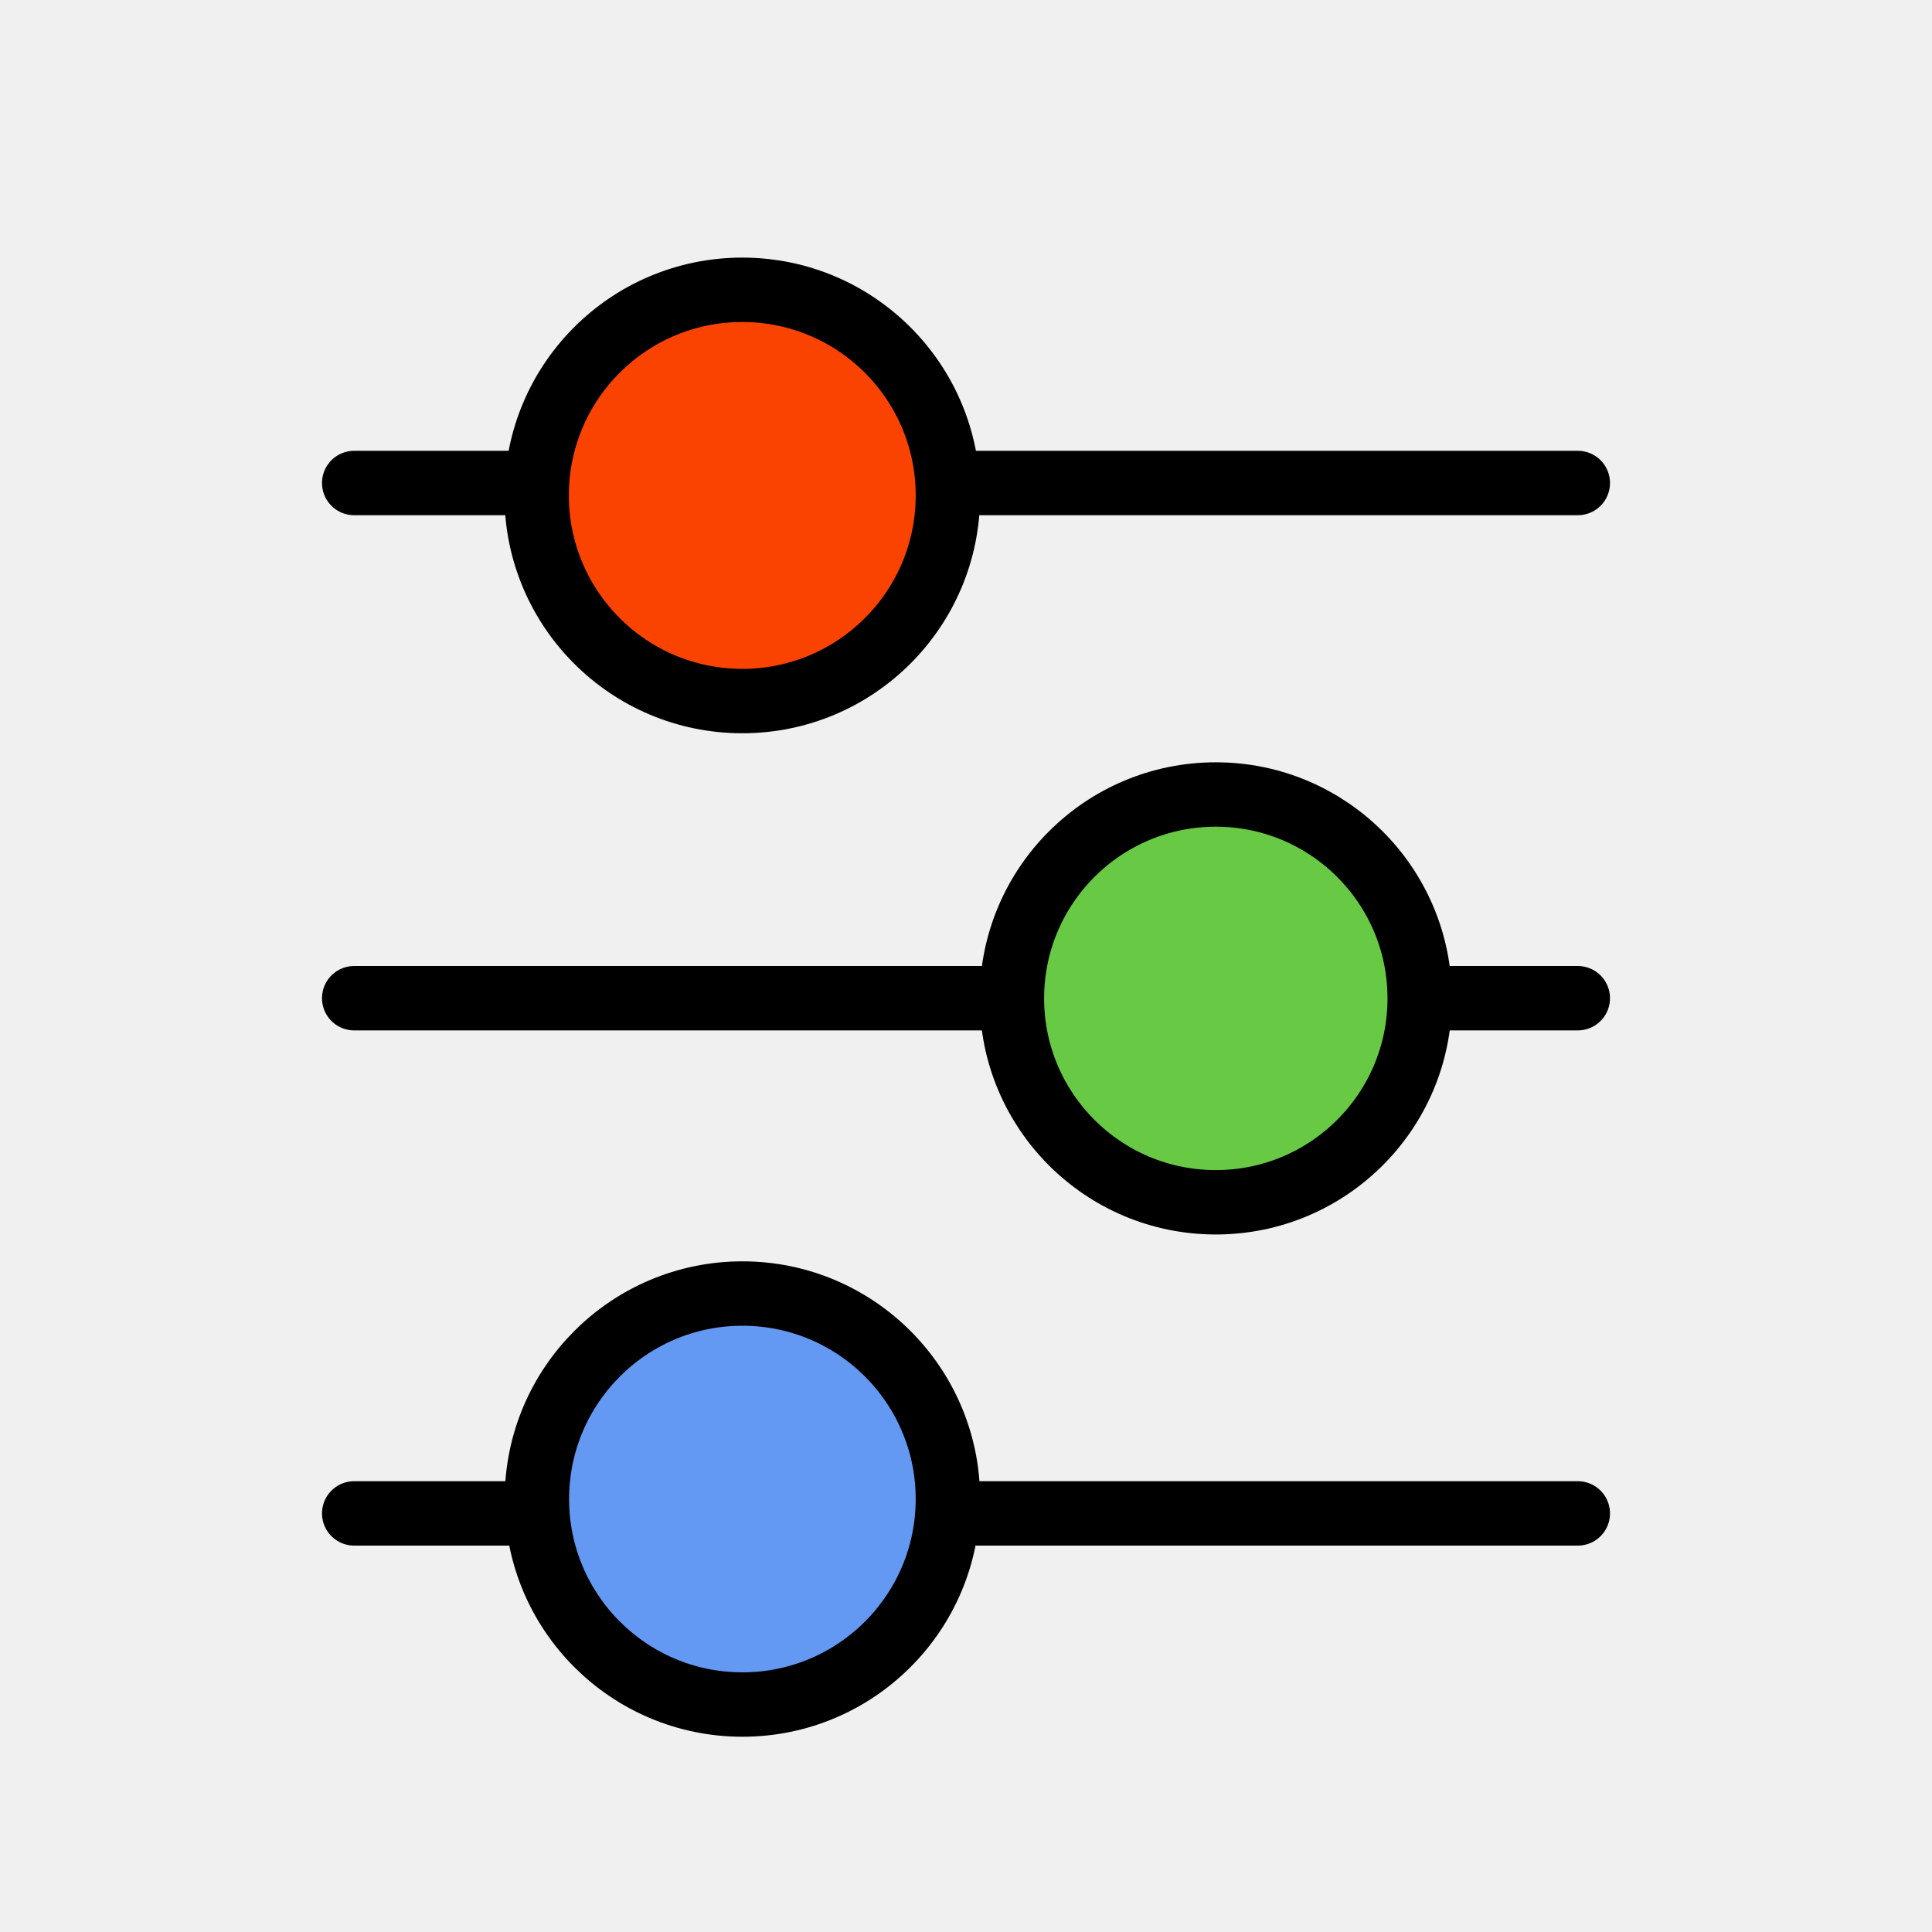
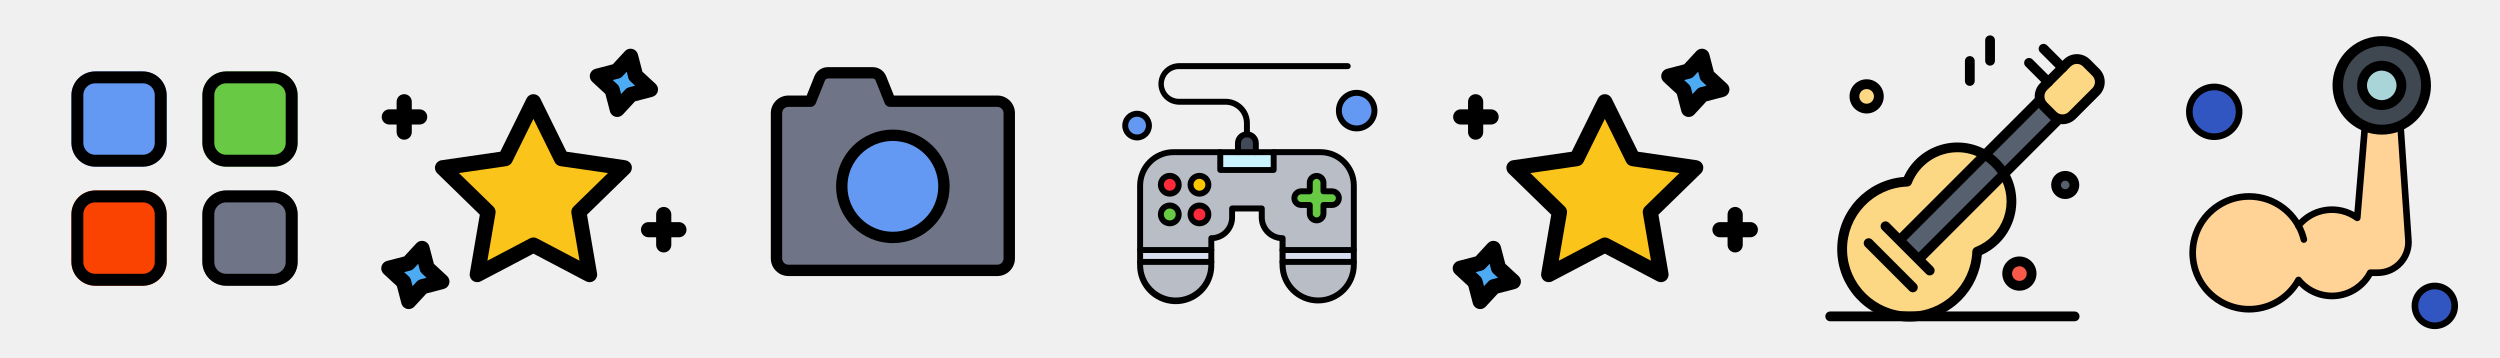
- <svg xmlns="http://www.w3.org/2000/svg" id="icons_spite_30_categorysmclrd" width="30" height="30" viewBox="0 0 30 30">
-   <g id="Filter">
+ <svg xmlns="http://www.w3.org/2000/svg" id="icons_spite_30_categorysmclrd" width="210" height="30" viewBox="0 0 210 30">
+   <g id="All">
    <rect id="icon_bg" width="30" height="30" fill="#fff" opacity="0" />
-     <g id="Filter-2" data-name="Filter" transform="translate(2.114 2.354)">
-       <g id="icon" transform="translate(-61.194 -136.463)">
-         <g id="Group_10" data-name="Group 10" transform="translate(64.652 140.78)">
-           <g id="Group_9" data-name="Group 9">
-             <line id="Line_6" data-name="Line 6" x2="19" transform="translate(-0.072 0.829)" fill="none" stroke="#000" stroke-linecap="round" stroke-width="1" />
-             <line id="Line_7" data-name="Line 7" x2="19" transform="translate(-0.072 8.829)" fill="none" stroke="#000" stroke-linecap="round" stroke-width="1" />
-             <line id="Line_8" data-name="Line 8" x2="19" transform="translate(-0.072 16.829)" fill="none" stroke="#000" stroke-linecap="round" stroke-width="1" />
-           </g>
-         </g>
-         <path id="Path_40" data-name="Path 40" d="M70.774,141.834a3.193,3.193,0,1,1-3.193,3.193h0A3.193,3.193,0,0,1,70.774,141.834Z" transform="translate(-0.168 -3.225)" fill="#fa4300" stroke="#000" stroke-width="1" />
-         <path id="Path_41" data-name="Path 41" d="M75.475,145.559a3.166,3.166,0,1,1-3.166,3.166h0A3.166,3.166,0,0,1,75.475,145.559Z" transform="translate(2.484 0.887)" fill="#68ca44" stroke="#000" stroke-width="1" />
-         <path id="Path_42" data-name="Path 42" d="M70.773,149.273a3.191,3.191,0,1,1-3.191,3.192h0A3.192,3.192,0,0,1,70.773,149.273Z" transform="translate(-0.165 4.922)" fill="#6499f3" stroke="#000" stroke-width="1" />
+     <g id="All-2" data-name="All" transform="translate(3.114 4.354)">
+       <g id="Rectangle_27" data-name="Rectangle 27" transform="translate(2.886 1.646)" fill="#6499f3" stroke="#000" stroke-width="1">
+         <rect width="8" height="8" rx="2" stroke="none" />
+         <rect x="0.5" y="0.5" width="7" height="7" rx="1.5" fill="none" />
+       </g>
+       <g id="Rectangle_30" data-name="Rectangle 30" transform="translate(2.886 11.646)" fill="#fa4300" stroke="#000" stroke-width="1">
+         <rect width="8" height="8" rx="2" stroke="none" />
+         <rect x="0.5" y="0.5" width="7" height="7" rx="1.5" fill="none" />
+       </g>
+       <g id="Rectangle_28" data-name="Rectangle 28" transform="translate(13.886 1.646)" fill="#68ca44" stroke="#000" stroke-width="1">
+         <rect width="8" height="8" rx="2" stroke="none" />
+         <rect x="0.5" y="0.5" width="7" height="7" rx="1.5" fill="none" />
+       </g>
+       <g id="Rectangle_29" data-name="Rectangle 29" transform="translate(13.886 11.646)" fill="#707487" stroke="#000" stroke-width="1">
+         <rect width="8" height="8" rx="2" stroke="none" />
+         <rect x="0.5" y="0.5" width="7" height="7" rx="1.5" fill="none" />
      </g>
    </g>
  </g>
+   <g id="Popular" transform="translate(30)">
+     <rect id="icon_bg-2" data-name="icon_bg" width="30" height="30" fill="#fff" opacity="0" />
+     <g id="Popular-2" data-name="Popular" transform="translate(-4774.856 -1362.365)">
+       <g id="Group_14" data-name="Group 14" transform="translate(4795.034 1367.093)">
+         <path id="Path_76" data-name="Path 76" d="M4972.281,1375.948l-1.639.428-1.149,1.244-.428-1.638-1.245-1.15,1.639-.428,1.149-1.245.428,1.639Z" transform="translate(-4967.82 -1373.161)" fill="#4dabf4" />
+       </g>
+       <path id="Path_77" data-name="Path 77" d="M4788.047,1545.679l-1.639.428-1.149,1.245-.428-1.638-1.244-1.149,1.638-.428,1.149-1.244.428,1.639Z" transform="translate(-6.068 -159.661)" fill="#4dabf4" />
+       <g id="Group_15" data-name="Group 15" transform="translate(4782.032 1370.913)">
+         <path id="Path_78" data-name="Path 78" d="M4846.33,1418.882l-3.816,3.72.9,5.253-4.717-2.48-4.717,2.48.9-5.253-3.817-3.72,5.274-.766,2.359-4.779,2.358,4.779Z" transform="translate(-4831.064 -1413.337)" fill="#fbc41a" />
+       </g>
+       <g id="Group_16" data-name="Group 16" transform="translate(4781.395 1370.275)">
+         <path id="Path_79" data-name="Path 79" d="M4837.344,1422.424a.637.637,0,0,1-.3-.073l-4.42-2.324-4.42,2.324a.637.637,0,0,1-.925-.672l.844-4.923-3.577-3.486a.638.638,0,0,1,.354-1.088l4.942-.718,2.21-4.478a.638.638,0,0,1,.572-.355h0a.638.638,0,0,1,.572.355l2.21,4.478,4.942.718a.637.637,0,0,1,.354,1.088l-3.576,3.486.844,4.923a.638.638,0,0,1-.628.745Zm-10.979-9.166,2.892,2.818a.638.638,0,0,1,.184.564l-.683,3.98,3.574-1.879a.638.638,0,0,1,.593,0l3.574,1.879-.683-3.98a.637.637,0,0,1,.184-.564l2.891-2.818-4-.581a.637.637,0,0,1-.48-.349l-1.787-3.62-1.787,3.62a.637.637,0,0,1-.48.349Z" transform="translate(-4824.357 -1406.631)" />
+       </g>
+       <g id="Group_17" data-name="Group 17" transform="translate(4794.397 1366.455)">
+         <path id="Path_80" data-name="Path 80" d="M4963.424,1372.191a.639.639,0,0,1-.617-.477l-.381-1.458-1.107-1.023a.637.637,0,0,1,.271-1.085l1.458-.381,1.023-1.107a.637.637,0,0,1,1.085.271l.38,1.458,1.108,1.023a.638.638,0,0,1-.271,1.085l-1.458.381-1.023,1.107A.637.637,0,0,1,4963.424,1372.191Zm-.384-3.1.389.359a.639.639,0,0,1,.184.307l.133.511.359-.388a.637.637,0,0,1,.307-.184l.511-.133-.388-.359a.638.638,0,0,1-.184-.307l-.133-.511-.359.389a.641.641,0,0,1-.307.184Z" transform="translate(-4961.114 -1366.455)" />
+       </g>
+       <g id="Group_18" data-name="Group 18" transform="translate(4776.881 1382.592)">
+         <path id="Path_81" data-name="Path 81" d="M4779.19,1541.92a.639.639,0,0,1-.617-.477l-.381-1.458-1.107-1.022a.638.638,0,0,1,.271-1.085l1.458-.381,1.022-1.107a.638.638,0,0,1,1.085.271l.381,1.458,1.107,1.022a.638.638,0,0,1-.271,1.085l-1.458.381-1.022,1.107A.637.637,0,0,1,4779.19,1541.92Zm-.384-3.1.389.358a.638.638,0,0,1,.184.307l.133.51.358-.388a.64.64,0,0,1,.308-.185l.511-.133-.388-.358a.638.638,0,0,1-.184-.307l-.134-.511-.358.388a.638.638,0,0,1-.307.184Z" transform="translate(-4776.881 -1536.184)" />
+       </g>
+       <path id="Path_82" data-name="Path 82" d="M4780.238,1407.906h-.638v-.637a.637.637,0,1,0-1.275,0v.637h-.638a.638.638,0,0,0,0,1.275h.638v.638a.637.637,0,1,0,1.275,0v-.638h.638a.638.638,0,1,0,0-1.275Z" transform="translate(-0.154 -36.356)" />
+       <path id="Path_83" data-name="Path 83" d="M5009.526,1507.537h-.637v-.637a.637.637,0,1,0-1.275,0v.637h-.638a.637.637,0,1,0,0,1.275h.638v.638a.637.637,0,1,0,1.275,0v-.638h.637a.637.637,0,1,0,0-1.275Z" transform="translate(-207.642 -126.515)" />
+     </g>
+   </g>
+   <g id="Photography" transform="translate(60)">
+     <rect id="icon_bg-3" data-name="icon_bg" width="30" height="30" fill="#fff" opacity="0" />
+     <g id="Photography-2" data-name="Photography" transform="translate(-629.395 -2461.384)">
+       <path id="Path_122" data-name="Path 122" d="M723.634,2548.816a4.292,4.292,0,1,1-4.292,4.292A4.291,4.291,0,0,1,723.634,2548.816Z" transform="translate(-79.238 -76.07)" fill="#6499f3" />
+       <path id="Path_123" data-name="Path 123" d="M660.51,2477.226v12.207a1,1,0,0,1-1,1H641.96a1,1,0,0,1-1-1v-12.207a1,1,0,0,1,1-1h1.86l.766-1.914a.748.748,0,0,1,.694-.47h3.756a.748.748,0,0,1,.694.47l.766,1.914h9.012A1,1,0,0,1,660.51,2477.226Zm-5.484,6.151a4.292,4.292,0,1,0-4.292,4.292A4.291,4.291,0,0,0,655.026,2483.377Z" transform="translate(-6.339 -6.34)" fill="#707487" />
+       <path id="Path_124" data-name="Path 124" d="M717.294,2551.538a4.769,4.769,0,1,1,4.769-4.769A4.774,4.774,0,0,1,717.294,2551.538Zm0-8.583a3.815,3.815,0,1,0,3.815,3.815A3.819,3.819,0,0,0,717.294,2542.955Z" transform="translate(-72.899 -69.732)" />
+       <path id="Path_125" data-name="Path 125" d="M653.169,2484.572H635.621a1.48,1.48,0,0,1-1.478-1.479v-12.207a1.48,1.48,0,0,1,1.478-1.478h1.537l.646-1.614a1.219,1.219,0,0,1,1.137-.77H642.7a1.219,1.219,0,0,1,1.137.77l.646,1.614h8.69a1.48,1.48,0,0,1,1.478,1.478v12.207A1.48,1.48,0,0,1,653.169,2484.572Zm-17.548-14.21a.525.525,0,0,0-.525.525v12.207a.525.525,0,0,0,.525.524h17.548a.525.525,0,0,0,.524-.524v-12.207a.525.525,0,0,0-.524-.525h-9.012a.477.477,0,0,1-.443-.3l-.766-1.914a.27.27,0,0,0-.252-.171h-3.755a.27.27,0,0,0-.252.17l-.766,1.914a.477.477,0,0,1-.443.3Z" />
+     </g>
+   </g>
+   <g id="Games" transform="translate(90)">
+     <rect id="icon_bg-4" data-name="icon_bg" width="30" height="30" fill="#fff" opacity="0" />
+     <g id="Games-2" data-name="Games" transform="translate(1.412 1.692)">
+       <path id="Path_97" data-name="Path 97" d="M2694.389,2240.547a2.8,2.8,0,0,0-2.8,2.8v6.666a2.99,2.99,0,1,0,5.98,0v-2.242a1.745,1.745,0,0,0,1.744-1.744v-.748h2.492v.748a1.745,1.745,0,0,0,1.744,1.744v2.243a2.99,2.99,0,1,0,5.981,0v-6.666a2.8,2.8,0,0,0-2.8-2.8h-12.335Z" transform="translate(-2687.228 -2229.458)" fill="#b9bdc6" />
+       <path id="Path_98" data-name="Path 98" d="M2852.309,2266.188a.575.575,0,0,1-.407.981h-.719v.719a.575.575,0,0,1-1.15,0v-.719h-.719a.575.575,0,0,1,0-1.15h.719v-.719a.575.575,0,1,1,1.15,0v.719h.719A.574.574,0,0,1,2852.309,2266.188Z" transform="translate(-2831.424 -2251.643)" fill="#68ca44" />
+       <path id="Path_99" data-name="Path 99" d="M2743.709,2264.725a.748.748,0,1,1-.748.748A.748.748,0,0,1,2743.709,2264.725Z" transform="translate(-2734.368 -2251.642)" fill="#fac600" />
+       <path id="Path_100" data-name="Path 100" d="M2713.487,2294.946a.748.748,0,1,1-.748.747A.748.748,0,0,1,2713.487,2294.946Z" transform="translate(-2706.638 -2279.371)" fill="#68ca44" />
+       <path id="Path_101" data-name="Path 101" d="M2743.709,2294.946a.748.748,0,1,1-.748.747A.748.748,0,0,1,2743.709,2294.946Z" transform="translate(-2734.368 -2279.371)" fill="#fb2b3a" />
+       <path id="Path_102" data-name="Path 102" d="M2713.487,2264.725a.748.748,0,1,1-.748.748A.748.748,0,0,1,2713.487,2264.725Z" transform="translate(-2706.638 -2251.642)" fill="#fb2b3a" />
+       <path id="Path_103" data-name="Path 103" d="M2895.566,2180.1a1.5,1.5,0,1,1-1.495,1.5A1.5,1.5,0,0,1,2895.566,2180.1Z" transform="translate(-2873.018 -2173.998)" fill="#6499f3" />
+       <rect id="Rectangle_25" data-name="Rectangle 25" width="5.981" height="0.997" transform="translate(16.319 19.313)" fill="#d7deed" />
+       <path id="Path_104" data-name="Path 104" d="M2777.67,2240.547v1.5h-4.486v-1.5h4.486Z" transform="translate(-2762.098 -2229.458)" fill="#c9f3ff" />
+       <path id="Path_105" data-name="Path 105" d="M2792.811,2223.161v.748h-1.5v-.748a.748.748,0,0,1,1.5,0Z" transform="translate(-2778.735 -2212.82)" fill="#414a56" />
+       <rect id="Rectangle_26" data-name="Rectangle 26" width="5.981" height="0.997" transform="translate(4.358 19.313)" fill="#d7deed" />
+       <path id="Path_106" data-name="Path 106" d="M2677.4,2201.392a1,1,0,1,1-1,1A1,1,0,0,1,2677.4,2201.392Z" transform="translate(-2673.302 -2193.531)" fill="#6499f3" />
+       <path id="Path_107" data-name="Path 107" d="M2703.761,2250.483a3.243,3.243,0,0,1-3.239-3.24v-2.009a2,2,0,0,1-1.745-1.978v-.5h-1.993v.5a1.994,1.994,0,0,1-1.744,1.979v2.008a3.24,3.24,0,1,1-6.479,0v-6.665a3.056,3.056,0,0,1,3.053-3.053h3.925a.249.249,0,0,1,0,.5h-3.925a2.557,2.557,0,0,0-2.554,2.554v6.666a2.741,2.741,0,1,0,5.482,0V2245a.249.249,0,0,1,.249-.249,1.495,1.495,0,0,0,1.5-1.5v-.748a.249.249,0,0,1,.249-.249h2.492a.249.249,0,0,1,.249.249v.748a1.5,1.5,0,0,0,1.5,1.5.249.249,0,0,1,.249.249v2.243a2.741,2.741,0,1,0,5.482,0v-6.666a2.557,2.557,0,0,0-2.554-2.554h-3.924a.249.249,0,1,1,0-.5h3.924a3.056,3.056,0,0,1,3.053,3.053v6.665a3.238,3.238,0,0,1-3.24,3.24Z" transform="translate(-2684.453 -2226.685)" />
+       <path id="Path_108" data-name="Path 108" d="M2710.714,2293.917a1,1,0,1,1,1-1A1,1,0,0,1,2710.714,2293.917Zm0-1.495a.5.5,0,1,0,.5.5A.5.5,0,0,0,2710.714,2292.423Z" transform="translate(-2703.864 -2276.599)" />
+       <path id="Path_109" data-name="Path 109" d="M2740.936,2293.917a1,1,0,1,1,1-1A1,1,0,0,1,2740.936,2293.917Zm0-1.495a.5.5,0,1,0,.5.5A.5.5,0,0,0,2740.936,2292.423Z" transform="translate(-2731.594 -2276.599)" />
+       <path id="Path_110" data-name="Path 110" d="M2710.714,2263.694a1,1,0,1,1,1-1A1,1,0,0,1,2710.714,2263.694Zm0-1.5a.5.5,0,1,0,.5.5A.5.5,0,0,0,2710.714,2262.2Z" transform="translate(-2703.864 -2248.867)" />
+       <path id="Path_111" data-name="Path 111" d="M2740.936,2263.694a1,1,0,1,1,1-1A1,1,0,0,1,2740.936,2263.694Zm0-1.5a.5.5,0,1,0,.5.5A.5.5,0,0,0,2740.936,2262.2Z" transform="translate(-2731.594 -2248.867)" />
+       <path id="Path_112" data-name="Path 112" d="M2847.833,2265.937a.825.825,0,0,1-.824-.824v-.469h-.47a.824.824,0,0,1,0-1.649h.47v-.469a.824.824,0,1,1,1.648,0v.469h.469a.824.824,0,1,1,0,1.649h-.469v.469a.824.824,0,0,1-.824.824Zm-1.294-2.444a.326.326,0,0,0-.326.326.326.326,0,0,0,.326.326h.719a.249.249,0,0,1,.249.249v.719a.326.326,0,1,0,.652,0v-.719a.249.249,0,0,1,.249-.249h.719a.326.326,0,0,0,0-.652h-.719a.249.249,0,0,1-.25-.249v-.718a.326.326,0,0,0-.652,0v.718a.249.249,0,0,1-.249.249Z" transform="translate(-2828.649 -2248.867)" />
+       <path id="Path_113" data-name="Path 113" d="M2694.792,2349.843h-5.98a.25.25,0,0,1,0-.5h5.98a.25.25,0,1,1,0,.5Z" transform="translate(-2684.453 -2329.284)" />
+       <path id="Path_114" data-name="Path 114" d="M2839.856,2349.843h-5.98a.25.25,0,0,1,0-.5h5.98a.25.25,0,0,1,0,.5Z" transform="translate(-2817.557 -2329.284)" />
+       <path id="Path_115" data-name="Path 115" d="M2694.792,2337.754h-5.98a.249.249,0,1,1,0-.5h5.98a.249.249,0,1,1,0,.5Z" transform="translate(-2684.453 -2318.192)" />
+       <path id="Path_116" data-name="Path 116" d="M2839.856,2337.754h-5.98a.249.249,0,1,1,0-.5h5.98a.249.249,0,1,1,0,.5Z" transform="translate(-2817.557 -2318.192)" />
+       <path id="Path_117" data-name="Path 117" d="M2774.9,2239.518h-4.485a.249.249,0,0,1-.25-.249v-1.495a.249.249,0,0,1,.25-.249h1.495a.249.249,0,0,1,0,.5h-1.246v1h3.987v-1H2773.4a.249.249,0,0,1,0-.5h1.5a.249.249,0,0,1,.249.249v1.495A.249.249,0,0,1,2774.9,2239.518Z" transform="translate(-2759.324 -2226.685)" />
+       <path id="Path_118" data-name="Path 118" d="M2790.037,2221.384h-1.5a.25.25,0,0,1-.249-.249v-.748a1,1,0,0,1,1-1,1,1,0,0,1,1,1v.748A.25.25,0,0,1,2790.037,2221.384Zm-1.246-.5h1v-.5a.5.5,0,0,0-.5-.5.5.5,0,0,0-.5.5v.5Z" transform="translate(-2775.961 -2210.045)" />
+       <path id="Path_119" data-name="Path 119" d="M2717.193,2156.112a.249.249,0,0,1-.249-.25v-.947a1.547,1.547,0,0,0-1.545-1.544h-3.937a1.745,1.745,0,0,1,0-3.489h14.2a.249.249,0,1,1,0,.5h-14.2a1.246,1.246,0,0,0,0,2.492h3.937a2.046,2.046,0,0,1,2.043,2.043v.947A.25.25,0,0,1,2717.193,2156.112Z" transform="translate(-2703.864 -2146.268)" />
+       <path id="Path_120" data-name="Path 120" d="M2892.792,2180.571a1.744,1.744,0,1,1,1.745-1.744A1.746,1.746,0,0,1,2892.792,2180.571Zm0-2.99a1.246,1.246,0,1,0,1.246,1.246A1.247,1.247,0,0,0,2892.792,2177.58Z" transform="translate(-2870.244 -2171.226)" />
+       <path id="Path_121" data-name="Path 121" d="M2674.631,2200.862a1.246,1.246,0,1,1,1.246-1.246A1.247,1.247,0,0,1,2674.631,2200.862Zm0-1.994a.748.748,0,1,0,.748.747A.748.748,0,0,0,2674.631,2198.869Z" transform="translate(-2670.528 -2190.758)" />
+     </g>
+   </g>
+   <g id="Domains" transform="translate(120)">
+     <rect id="icon_bg-5" data-name="icon_bg" width="30" height="30" fill="#fff" opacity="0" />
+     <g id="Domains-2" data-name="Domains" transform="translate(-4774.856 -1362.365)">
+       <g id="Group_14-2" data-name="Group 14" transform="translate(4795.034 1367.093)">
+         <path id="Path_76-2" data-name="Path 76" d="M4972.281,1375.948l-1.639.428-1.149,1.244-.428-1.638-1.245-1.15,1.639-.428,1.149-1.245.428,1.639Z" transform="translate(-4967.82 -1373.161)" fill="#4dabf4" />
+       </g>
+       <path id="Path_77-2" data-name="Path 77" d="M4788.047,1545.679l-1.639.428-1.149,1.245-.428-1.638-1.244-1.149,1.638-.428,1.149-1.244.428,1.639Z" transform="translate(-6.068 -159.661)" fill="#4dabf4" />
+       <g id="Group_15-2" data-name="Group 15" transform="translate(4782.032 1370.913)">
+         <path id="Path_78-2" data-name="Path 78" d="M4846.33,1418.882l-3.816,3.72.9,5.253-4.717-2.48-4.717,2.48.9-5.253-3.817-3.72,5.274-.766,2.359-4.779,2.358,4.779Z" transform="translate(-4831.064 -1413.337)" fill="#fbc41a" />
+       </g>
+       <g id="Group_16-2" data-name="Group 16" transform="translate(4781.395 1370.275)">
+         <path id="Path_79-2" data-name="Path 79" d="M4837.344,1422.424a.637.637,0,0,1-.3-.073l-4.42-2.324-4.42,2.324a.637.637,0,0,1-.925-.672l.844-4.923-3.577-3.486a.638.638,0,0,1,.354-1.088l4.942-.718,2.21-4.478a.638.638,0,0,1,.572-.355h0a.638.638,0,0,1,.572.355l2.21,4.478,4.942.718a.637.637,0,0,1,.354,1.088l-3.576,3.486.844,4.923a.638.638,0,0,1-.628.745Zm-10.979-9.166,2.892,2.818a.638.638,0,0,1,.184.564l-.683,3.98,3.574-1.879a.638.638,0,0,1,.593,0l3.574,1.879-.683-3.98a.637.637,0,0,1,.184-.564l2.891-2.818-4-.581a.637.637,0,0,1-.48-.349l-1.787-3.62-1.787,3.62a.637.637,0,0,1-.48.349Z" transform="translate(-4824.357 -1406.631)" />
+       </g>
+       <g id="Group_17-2" data-name="Group 17" transform="translate(4794.397 1366.455)">
+         <path id="Path_80-2" data-name="Path 80" d="M4963.424,1372.191a.639.639,0,0,1-.617-.477l-.381-1.458-1.107-1.023a.637.637,0,0,1,.271-1.085l1.458-.381,1.023-1.107a.637.637,0,0,1,1.085.271l.38,1.458,1.108,1.023a.638.638,0,0,1-.271,1.085l-1.458.381-1.023,1.107A.637.637,0,0,1,4963.424,1372.191Zm-.384-3.1.389.359a.639.639,0,0,1,.184.307l.133.511.359-.388a.637.637,0,0,1,.307-.184l.511-.133-.388-.359a.638.638,0,0,1-.184-.307l-.133-.511-.359.389a.641.641,0,0,1-.307.184Z" transform="translate(-4961.114 -1366.455)" />
+       </g>
+       <g id="Group_18-2" data-name="Group 18" transform="translate(4776.881 1382.592)">
+         <path id="Path_81-2" data-name="Path 81" d="M4779.19,1541.92a.639.639,0,0,1-.617-.477l-.381-1.458-1.107-1.022a.638.638,0,0,1,.271-1.085l1.458-.381,1.022-1.107a.638.638,0,0,1,1.085.271l.381,1.458,1.107,1.022a.638.638,0,0,1-.271,1.085l-1.458.381-1.022,1.107A.637.637,0,0,1,4779.19,1541.92Zm-.384-3.1.389.358a.638.638,0,0,1,.184.307l.133.51.358-.388a.64.64,0,0,1,.308-.185l.511-.133-.388-.358a.638.638,0,0,1-.184-.307l-.134-.511-.358.388a.638.638,0,0,1-.307.184Z" transform="translate(-4776.881 -1536.184)" />
+       </g>
+       <path id="Path_82-2" data-name="Path 82" d="M4780.238,1407.906h-.638v-.637a.637.637,0,1,0-1.275,0v.637h-.638a.638.638,0,0,0,0,1.275h.638v.638a.637.637,0,1,0,1.275,0v-.638h.638a.638.638,0,1,0,0-1.275Z" transform="translate(-0.154 -36.356)" />
+       <path id="Path_83-2" data-name="Path 83" d="M5009.526,1507.537h-.637v-.637a.637.637,0,1,0-1.275,0v.637h-.638a.637.637,0,1,0,0,1.275h.638v.638a.637.637,0,1,0,1.275,0v-.638h.637a.637.637,0,1,0,0-1.275Z" transform="translate(-207.642 -126.515)" />
+     </g>
+   </g>
+   <g id="Music" transform="translate(150)">
+     <rect id="icon_bg-6" data-name="icon_bg" width="30" height="30" fill="#fff" opacity="0" />
+     <g id="Music-2" data-name="Music" transform="translate(2.114 2.354)">
+       <path id="Path_55" data-name="Path 55" d="M1638.459,1031.12a1.027,1.027,0,1,1-1.026,1.027A1.027,1.027,0,0,1,1638.459,1031.12Z" transform="translate(-1633.776 -1026.404)" fill="#fcd884" />
+       <path id="Path_56" data-name="Path 56" d="M2072.247,1534.308a1.027,1.027,0,1,1-1.026,1.027A1.027,1.027,0,0,1,2072.247,1534.308Z" transform="translate(-2054.731 -1514.707)" fill="#f95948" />
+       <path id="Path_57" data-name="Path 57" d="M2210.8,1291.392a.77.77,0,1,1-.77.77A.77.77,0,0,1,2210.8,1291.392Z" transform="translate(-2189.434 -1278.977)" fill="#57606f" />
+       <path id="Path_58" data-name="Path 58" d="M2014.143,1080.03l-.021.14-4.513,4.513a4.565,4.565,0,0,0-1.6-1.6l4.513-4.513.139-.021a1.143,1.143,0,0,0,.272.432l.781.781A1.143,1.143,0,0,0,2014.143,1080.03Z" transform="translate(-1993.386 -1072.427)" fill="#57606f" />
+       <path id="Path_59" data-name="Path 59" d="M1774.212,1233.422l-7.118,7.118-.057.057-1.6-1.6.057-.057,7.118-7.118h0a4.567,4.567,0,0,1,1.6,1.6Z" transform="translate(-1757.989 -1221.165)" fill="#57606f" />
+       <path id="Path_60" data-name="Path 60" d="M2167.83,960.881a1.149,1.149,0,0,1,0,1.626l-1.984,1.984a1.148,1.148,0,0,1-1.625,0l-.781-.781a1.149,1.149,0,0,1,0-1.626l.391-.391,1.2-1.2.391-.391a1.15,1.15,0,0,1,1.626,0Z" transform="translate(-2143.897 -957.158)" fill="#fcd884" />
+       <path id="Path_61" data-name="Path 61" d="M1609.149,1219.993l.057-.058,7.118-7.118a4.54,4.54,0,0,1-2.253,6.53,5.671,5.671,0,0,1-5.142,5.434h-1.052a5.672,5.672,0,0,1,.312-11.315,4.54,4.54,0,0,1,6.53-2.252l-7.118,7.118-.057.057Z" transform="translate(-1600.101 -1200.56)" fill="#fcd884" />
+       <path id="Path_62" data-name="Path 62" d="M1595.026,1211.692c-.189,0-.377-.009-.565-.026a6.082,6.082,0,0,1,.072-12.119,4.95,4.95,0,0,1,7-2.219l.014.008a4.948,4.948,0,0,1,.984,7.762,4.909,4.909,0,0,1-1.447,1,6.08,6.08,0,0,1-5.5,5.564C1595.4,1211.683,1595.215,1211.692,1595.026,1211.692Zm4.013-14.222a4.133,4.133,0,0,0-3.845,2.622.41.41,0,0,1-.367.26,5.262,5.262,0,1,0,5.456,5.456.411.411,0,0,1,.261-.367,4.129,4.129,0,0,0,2.049-5.939,4.159,4.159,0,0,0-1.447-1.452l-.013-.007A4.106,4.106,0,0,0,1599.039,1197.469Z" transform="translate(-1586.724 -1187.036)" />
+       <path id="Path_63" data-name="Path 63" d="M2151.6,951.767h0a1.555,1.555,0,0,1-.517-.088,1.537,1.537,0,0,1-.587-.369l-.781-.781a1.553,1.553,0,0,1-.369-.587,1.571,1.571,0,0,1,.369-1.619l1.984-1.984a1.56,1.56,0,0,1,2.206,0l.781.781a1.56,1.56,0,0,1,0,2.206l-1.984,1.984A1.548,1.548,0,0,1,2151.6,951.767Zm1.2-5.064a.734.734,0,0,0-.522.216l-1.984,1.984a.743.743,0,0,0-.175.767.731.731,0,0,0,.175.278l.781.781a.739.739,0,0,0,1.045,0l1.984-1.984a.738.738,0,0,0,0-1.045l-.781-.781A.734.734,0,0,0,2152.8,946.7Z" transform="translate(-2130.459 -943.688)" />
+       <path id="Path_64" data-name="Path 64" d="M1753.891,1077.829a.41.41,0,0,1-.29-.7l7.118-7.118.013-.012,4.5-4.5a.41.41,0,0,1,.581.58l-4.513,4.514-.013.012-7.106,7.106A.409.409,0,0,1,1753.891,1077.829Z" transform="translate(-1746.391 -1059.647)" />
+       <path id="Path_65" data-name="Path 65" d="M1808.129,1132.049a.411.411,0,0,1-.291-.7l11.632-11.631a.411.411,0,0,1,.581.581l-11.632,11.632A.41.41,0,0,1,1808.129,1132.049Z" transform="translate(-1799.025 -1112.263)" />
+       <path id="Path_66" data-name="Path 66" d="M2162.245,918.646a.411.411,0,0,1-.291-.12l-1.6-1.6a.411.411,0,0,1,.581-.581l1.6,1.6a.411.411,0,0,1-.291.7Z" transform="translate(-2141.108 -914.903)" />
+       <path id="Path_67" data-name="Path 67" d="M2121.575,959.318a.41.41,0,0,1-.291-.12l-1.6-1.6a.411.411,0,1,1,.581-.581l1.6,1.6a.411.411,0,0,1-.29.7Z" transform="translate(-2101.641 -954.372)" />
+       <path id="Path_68" data-name="Path 68" d="M1715.693,1425.049a.409.409,0,0,1-.29-.12l-3.728-3.728a.411.411,0,0,1,.581-.581l3.727,3.727a.411.411,0,0,1-.29.7Z" transform="translate(-1705.706 -1404.266)" />
+       <path id="Path_69" data-name="Path 69" d="M1667.754,1472.991a.41.41,0,0,1-.29-.12l-3.727-3.727a.411.411,0,0,1,.581-.581l3.727,3.727a.411.411,0,0,1-.29.7Z" transform="translate(-1659.185 -1450.79)" />
+       <path id="Path_70" data-name="Path 70" d="M2009.183,895.718a.411.411,0,0,1-.411-.411v-1.7a.411.411,0,1,1,.821,0v1.7A.411.411,0,0,1,2009.183,895.718Z" transform="translate(-1994.131 -892.559)" />
+       <path id="Path_71" data-name="Path 71" d="M1951.659,953.239a.411.411,0,0,1-.411-.411v-1.7a.411.411,0,0,1,.821,0v1.7A.411.411,0,0,1,1951.659,953.239Z" transform="translate(-1938.308 -948.379)" />
+       <path id="Path_72" data-name="Path 72" d="M1624.986,1020.11a1.437,1.437,0,1,1,1.438-1.437A1.439,1.439,0,0,1,1624.986,1020.11Zm0-2.053a.616.616,0,1,0,.616.616A.617.617,0,0,0,1624.986,1018.057Z" transform="translate(-1620.303 -1012.931)" />
+       <path id="Path_73" data-name="Path 73" d="M2058.774,1523.305a1.437,1.437,0,1,1,1.437-1.437A1.439,1.439,0,0,1,2058.774,1523.305Zm0-2.053a.616.616,0,1,0,.616.616A.616.616,0,0,0,2058.774,1521.252Z" transform="translate(-2041.259 -1501.241)" />
+       <path id="Path_74" data-name="Path 74" d="M2197.328,1279.873a1.181,1.181,0,1,1,1.181-1.181A1.182,1.182,0,0,1,2197.328,1279.873Zm0-1.54a.359.359,0,1,0,.359.359A.359.359,0,0,0,2197.328,1278.333Z" transform="translate(-2175.963 -1265.508)" />
+       <path id="Path_75" data-name="Path 75" d="M1575.085,1677.412h-20.531a.411.411,0,0,1,0-.821h20.531a.411.411,0,1,1,0,.821Z" transform="translate(-1552.95 -1652.78)" />
+     </g>
+   </g>
+   <g id="Sports" transform="translate(180)">
+     <rect id="icon_bg-7" data-name="icon_bg" width="30" height="30" fill="#fff" opacity="0" />
+     <g id="Sports-2" data-name="Sports" transform="translate(2.114 2.354)">
+       <path id="Path_43" data-name="Path 43" d="M5383.821,365.456a3.721,3.721,0,1,1-3.721,3.721A3.721,3.721,0,0,1,5383.821,365.456Z" transform="translate(-5365.868 -364.358)" fill="#3f4751" />
+       <path id="Path_44" data-name="Path 44" d="M5462.876,621.841a1.672,1.672,0,1,1-1.672,1.672A1.672,1.672,0,0,1,5462.876,621.841Z" transform="translate(-5440.465 -600.172)" fill="#3256c1" />
+       <path id="Path_45" data-name="Path 45" d="M5227.137,413.468a2.09,2.09,0,1,1-2.09,2.09A2.09,2.09,0,0,1,5227.137,413.468Z" transform="translate(-5223.256 -408.518)" fill="#3256c1" />
+       <path id="Path_46" data-name="Path 46" d="M5407.516,391.218a1.654,1.654,0,1,1-1.654,1.654A1.653,1.653,0,0,1,5407.516,391.218Z" transform="translate(-5389.563 -388.053)" fill="#a9d4d8" />
+       <path id="Path_47" data-name="Path 47" d="M5237.414,463.4a3.622,3.622,0,0,1,4.936-.654l.632-7.541a2.5,2.5,0,0,0,3.006-.116l.652,9.44a2.574,2.574,0,0,1-2.562,2.824h-.637a3.622,3.622,0,0,1-6.027.609,4.737,4.737,0,1,1,0-4.562Z" transform="translate(-5226.454 -446.801)" fill="#ffd396" />
+       <path id="Path_48" data-name="Path 48" d="M5402.782,390.205a2.067,2.067,0,1,1,2.067-2.067A2.069,2.069,0,0,1,5402.782,390.205Zm0-3.308a1.24,1.24,0,1,0,1.24,1.24A1.243,1.243,0,0,0,5402.782,386.9Z" transform="translate(-5384.829 -383.319)" />
+       <path id="Path_49" data-name="Path 49" d="M5230.071,467.506a5.015,5.015,0,0,1-5.014-5.137,5.016,5.016,0,0,1,9.41-2.295.279.279,0,0,1-.488.269,4.459,4.459,0,1,0-7.1,5.262,4.459,4.459,0,0,0,7.1-.969.279.279,0,0,1,.461-.041,3.343,3.343,0,0,0,5.563-.562.279.279,0,0,1,.247-.15h.637a2.3,2.3,0,0,0,2.285-2.519s0-.005,0-.008l-.651-9.44a.278.278,0,1,1,.555-.038l.652,9.436a2.853,2.853,0,0,1-2.84,3.126h-.472a3.9,3.9,0,0,1-6.147.8A5.02,5.02,0,0,1,5230.071,467.506Z" transform="translate(-5223.264 -443.607)" />
+       <path id="Path_50" data-name="Path 50" d="M5336.118,461.814a.279.279,0,0,1-.216-.454,3.9,3.9,0,0,1,4.912-.961l.594-7.083a.279.279,0,1,1,.556.046l-.632,7.542a.279.279,0,0,1-.441.2,3.342,3.342,0,0,0-4.556.6A.28.28,0,0,1,5336.118,461.814Z" transform="translate(-5325.159 -444.934)" />
+       <path id="Path_51" data-name="Path 51" d="M5379.088,368.573a4.134,4.134,0,1,1,2.606-.925A4.108,4.108,0,0,1,5379.088,368.573Zm0-7.442a3.308,3.308,0,0,0,0,6.615,3.308,3.308,0,0,0,3.307-3.308A3.31,3.31,0,0,0,5379.088,361.131Z" transform="translate(-5361.135 -359.62)" />
+       <path id="Path_52" data-name="Path 52" d="M5336.57,556.93a.278.278,0,0,1-.271-.213,4.4,4.4,0,0,0-.427-1.1.279.279,0,0,1,.488-.269,5,5,0,0,1,.48,1.235.279.279,0,0,1-.205.337A.27.27,0,0,1,5336.57,556.93Z" transform="translate(-5325.158 -538.883)" />
+       <path id="Path_53" data-name="Path 53" d="M5223.946,414.728a2.369,2.369,0,1,1,2.369-2.368A2.371,2.371,0,0,1,5223.946,414.728Zm0-4.18a1.811,1.811,0,1,0,1.811,1.811A1.813,1.813,0,0,0,5223.946,410.548Z" transform="translate(-5220.065 -405.32)" />
+       <path id="Path_54" data-name="Path 54" d="M5459.685,622.268a1.951,1.951,0,1,1,1.95-1.951A1.953,1.953,0,0,1,5459.685,622.268Zm0-3.344a1.393,1.393,0,1,0,1.393,1.393A1.394,1.394,0,0,0,5459.685,618.924Z" transform="translate(-5437.273 -596.977)" />
+     </g>
+   </g>
</svg>
